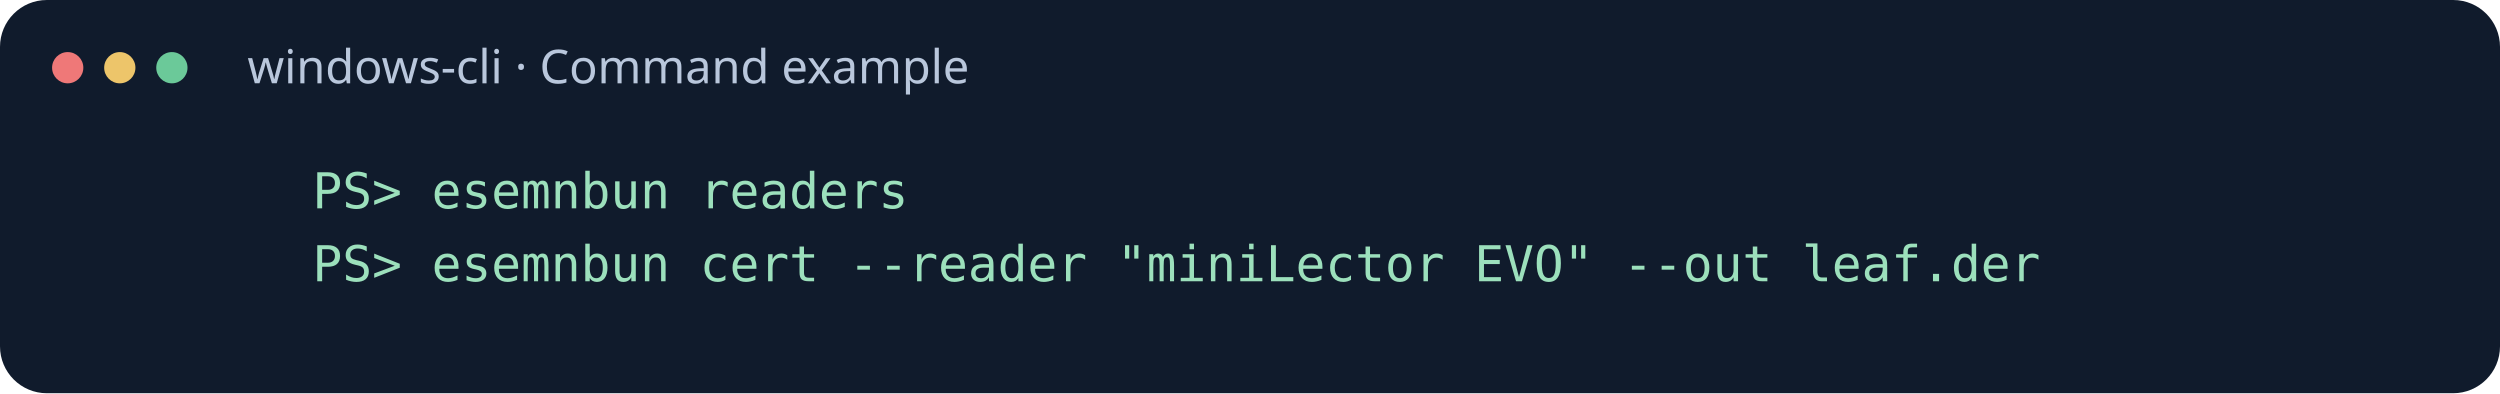
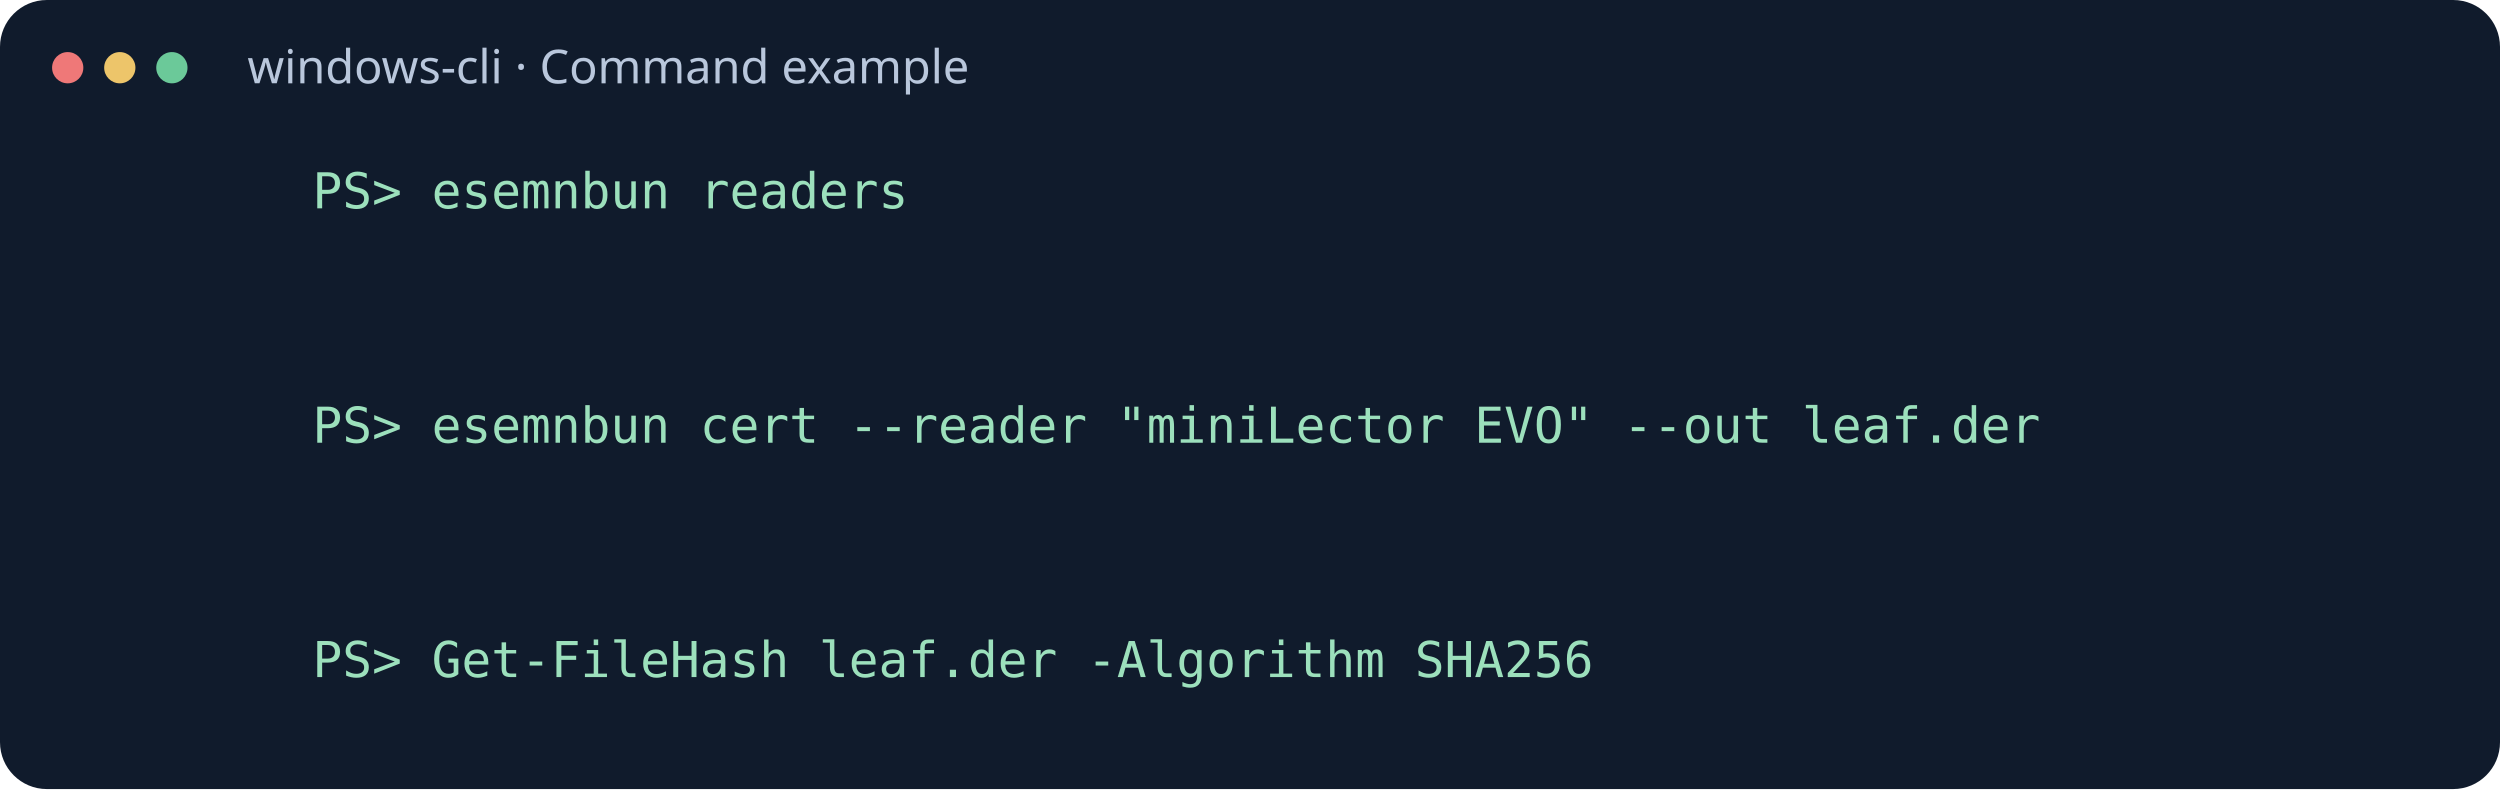
- <svg xmlns="http://www.w3.org/2000/svg" width="960" height="151" viewBox="0 0 960 151">
-   <rect width="960" height="151" rx="18" fill="#101b2c" />
+ <svg xmlns="http://www.w3.org/2000/svg" width="960" height="303" viewBox="0 0 960 303">
+   <rect width="960" height="303" rx="18" fill="#101b2c" />
  <circle cx="26" cy="26" r="6" fill="#ef7878" />
  <circle cx="46" cy="26" r="6" fill="#edc56a" />
  <circle cx="66" cy="26" r="6" fill="#6bc999" />
  <text x="95" y="32" font-family="sans-serif" font-size="18" fill="#b9c7dc">windows-cli · Command example</text>
  <text x="120" y="80" xml:space="preserve" font-family="DejaVu Sans Mono,Menlo,Consolas,monospace" font-size="19" fill="#9ce0bc">PS&gt; esemnbun readers</text>
-   <text x="120" y="108" xml:space="preserve" font-family="DejaVu Sans Mono,Menlo,Consolas,monospace" font-size="19" fill="#9ce0bc">PS&gt; esemnbun cert --reader "miniLector EVO" --out leaf.der</text>
+   <text x="120" y="170" xml:space="preserve" font-family="DejaVu Sans Mono,Menlo,Consolas,monospace" font-size="19" fill="#9ce0bc">PS&gt; esemnbun cert --reader "miniLector EVO" --out leaf.der</text>
+   <text x="120" y="260" xml:space="preserve" font-family="DejaVu Sans Mono,Menlo,Consolas,monospace" font-size="19" fill="#9ce0bc">PS&gt; Get-FileHash leaf.der -Algorithm SHA256</text>
</svg>
